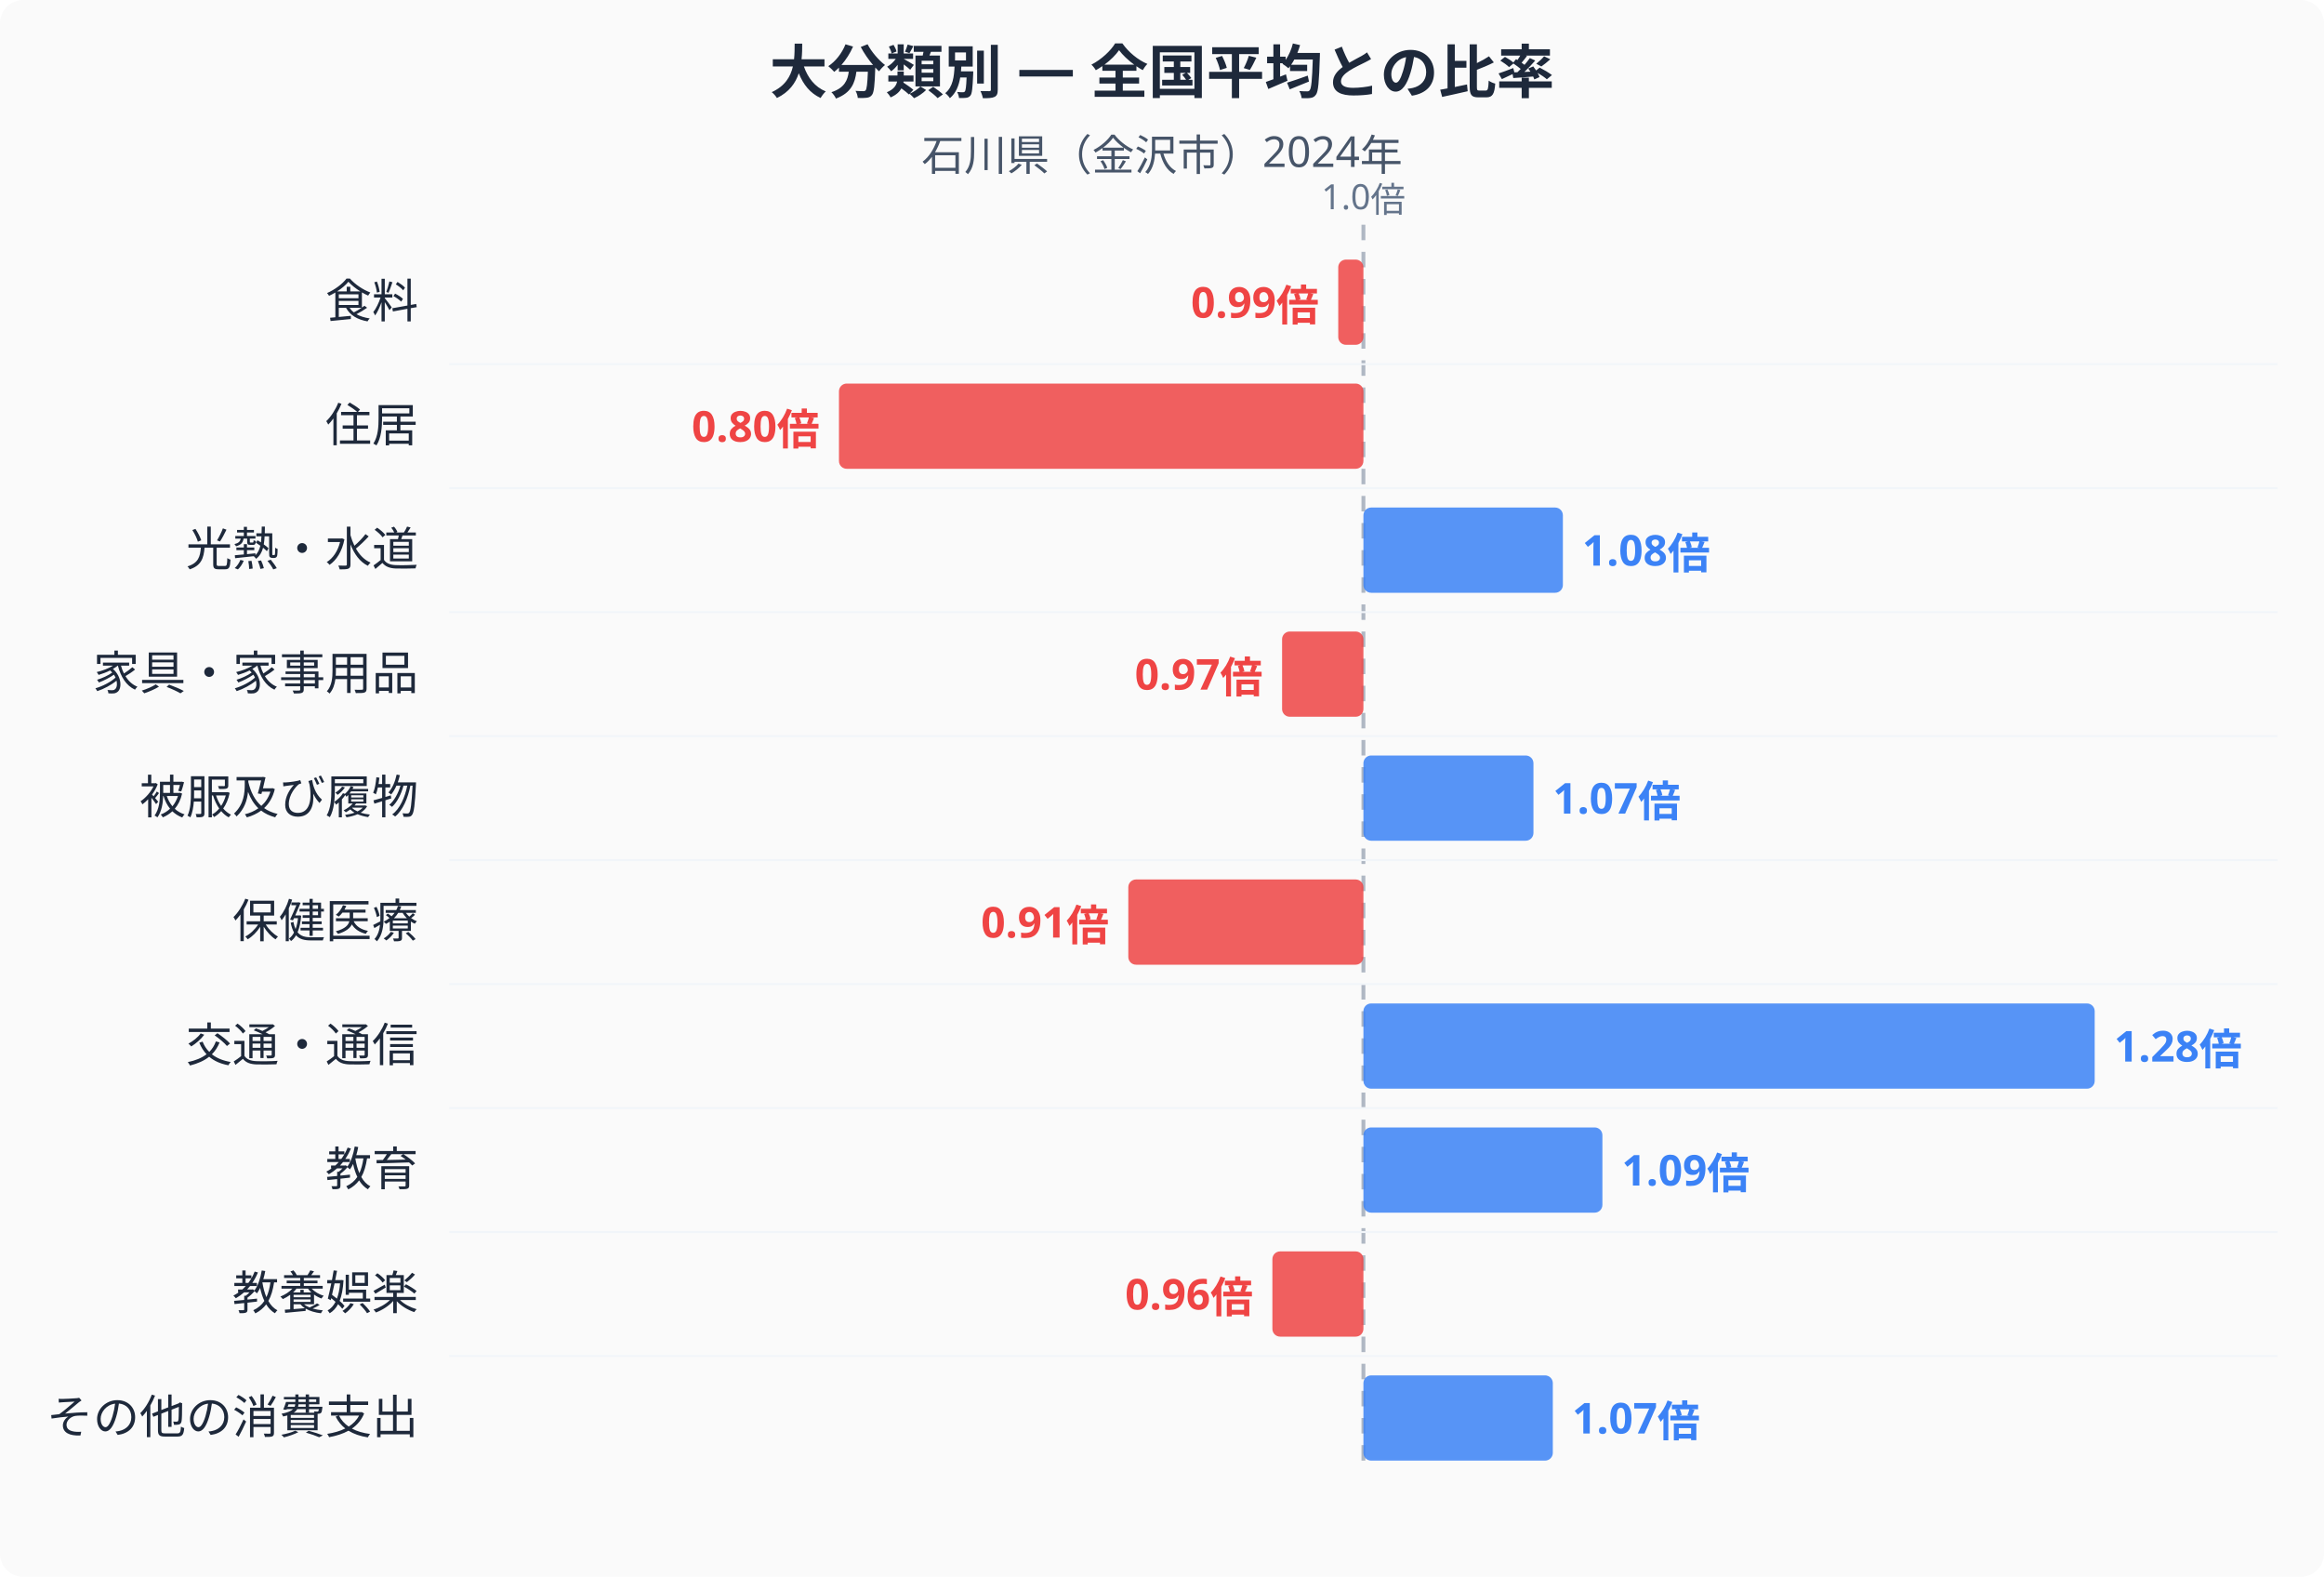
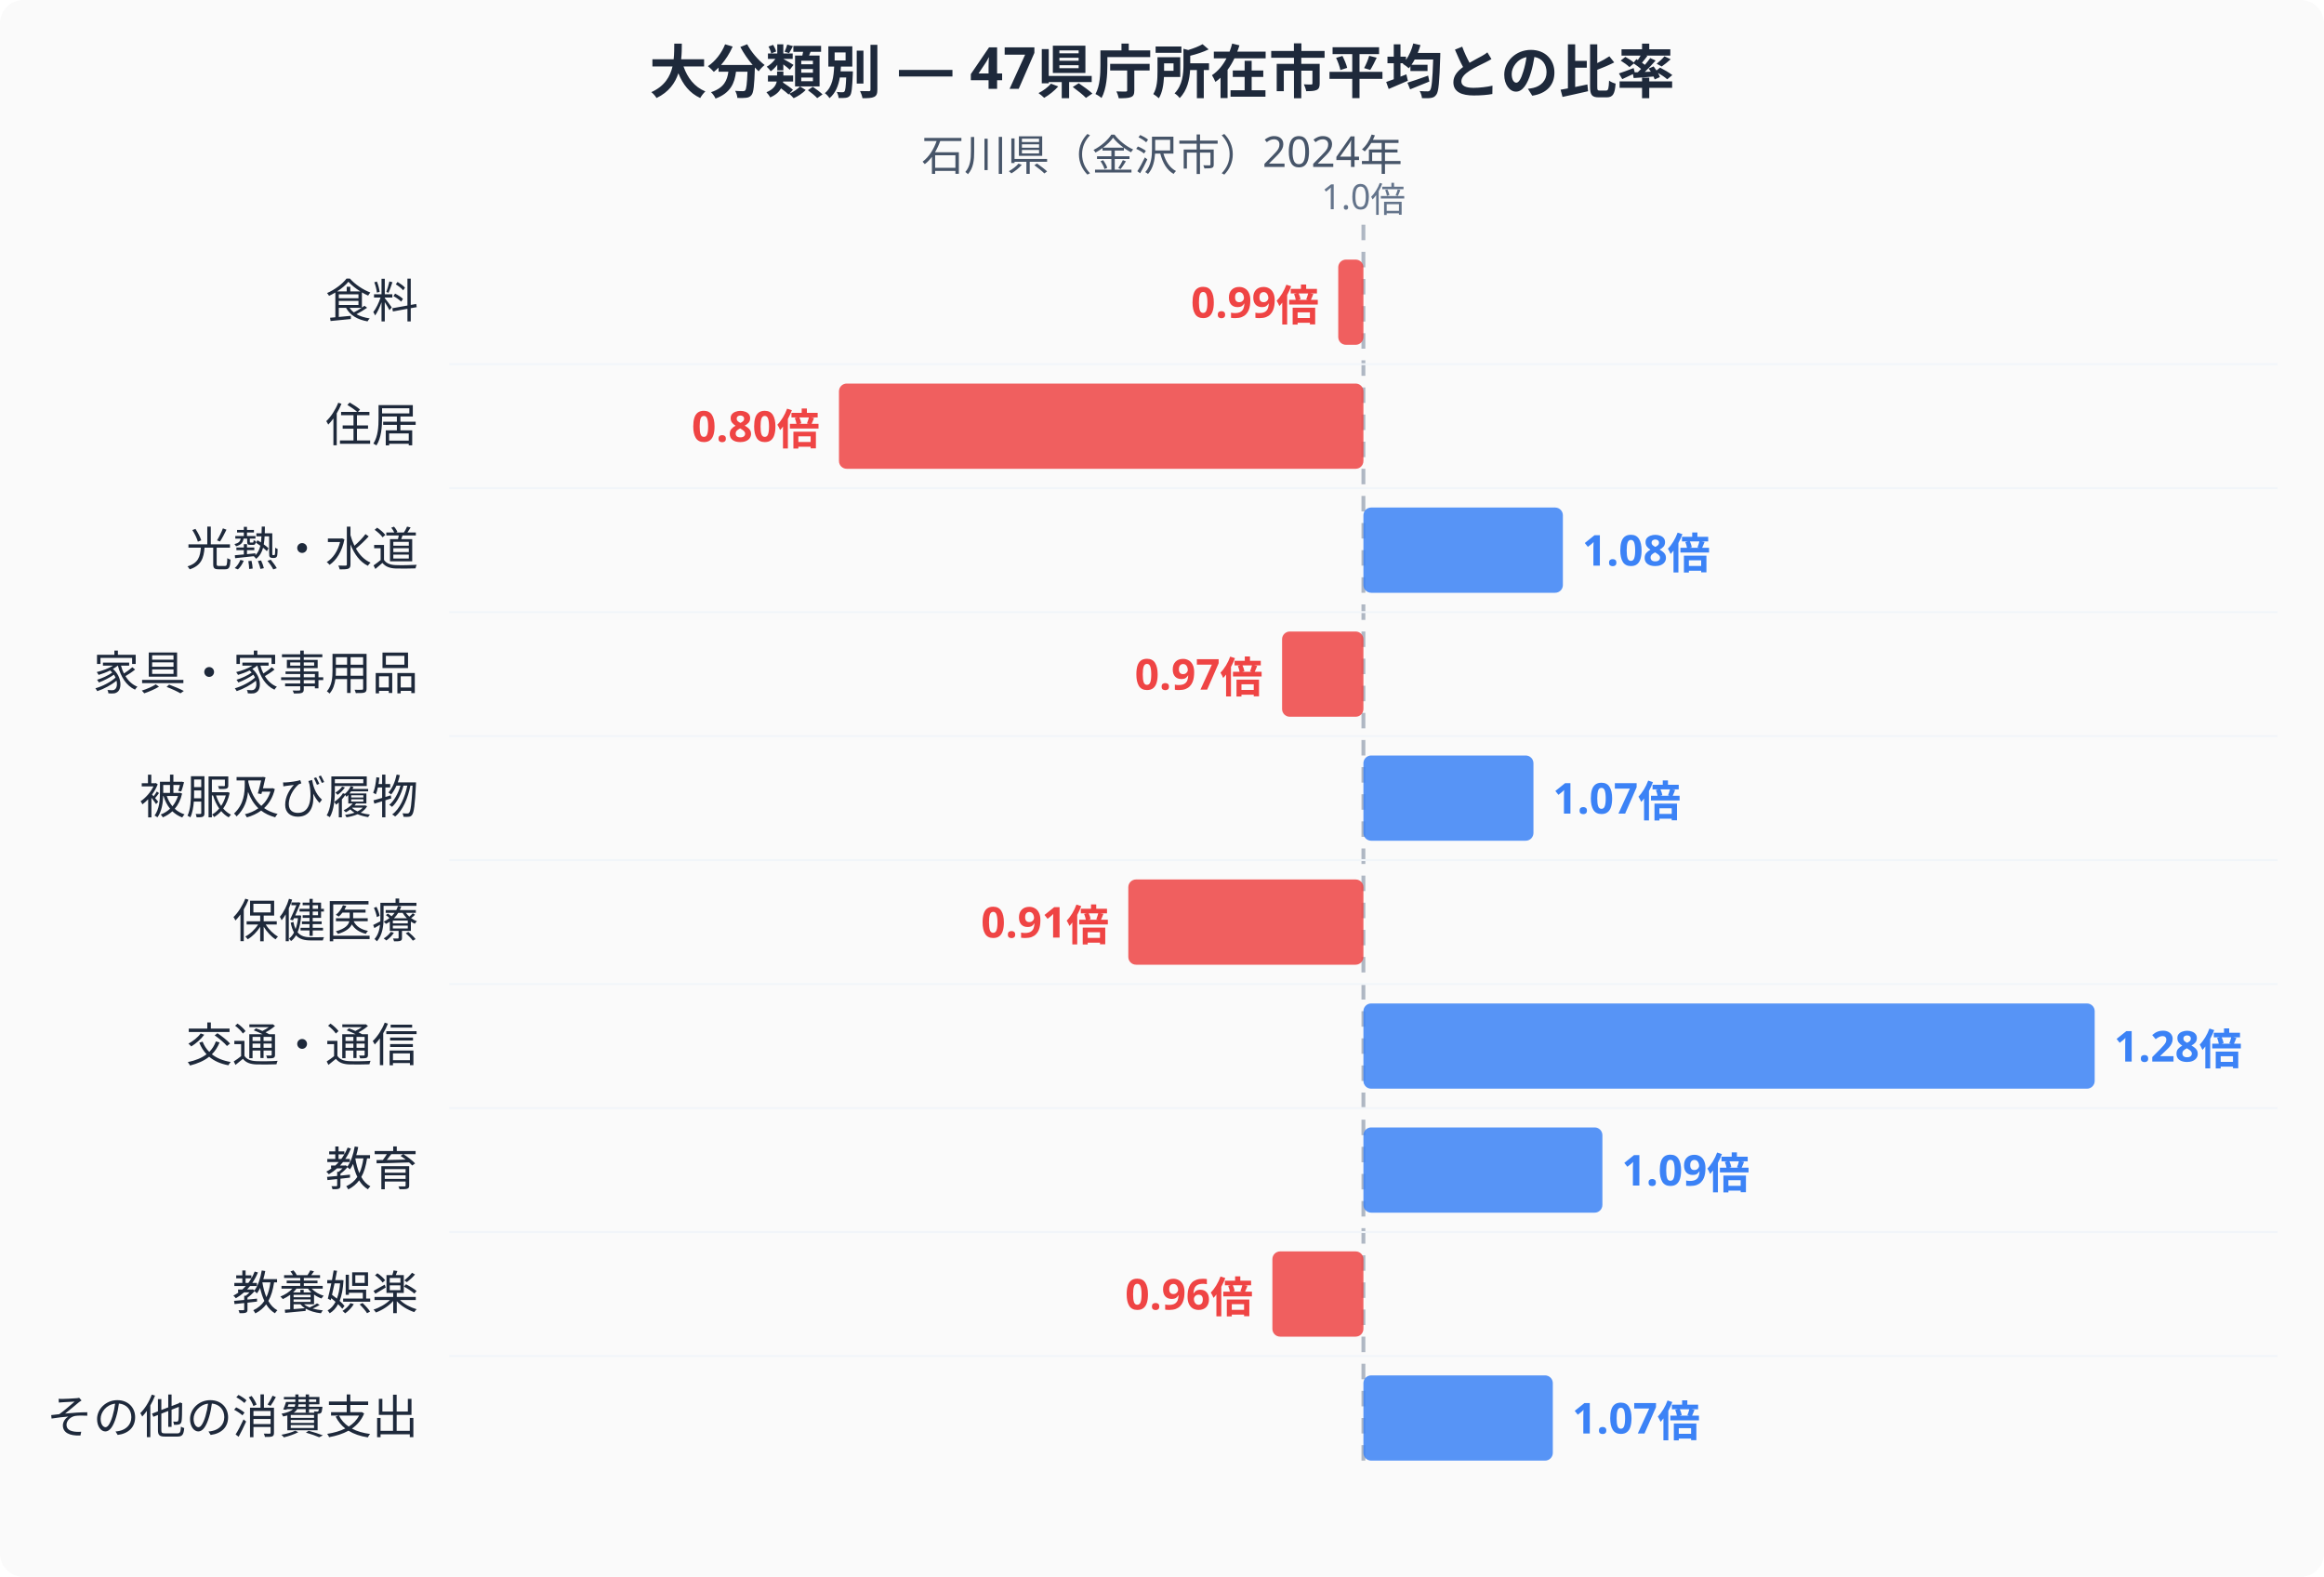
<svg xmlns="http://www.w3.org/2000/svg" viewBox="0 0 600 407" role="img" aria-label="石川県の大分類別支出比率">
  <style>text{font-family:'Hiragino Sans', 'Noto Sans JP', sans-serif}</style>
  <rect width="600" height="407" fill="#fafafa" rx="6" />
-   <text x="300" y="24" text-anchor="middle" font-size="15" font-weight="bold" fill="#1e293b">大分類別 — 全国平均との比率</text>
+   <text x="300" y="24" text-anchor="middle" font-size="15" font-weight="bold" fill="#1e293b">大分類別 — 47県庁所在市平均との比率</text>
  <text x="300" y="44" text-anchor="middle" font-size="11" fill="#475569">石川県（金沢市）2024年</text>
  <line x1="352" y1="58" x2="352" y2="378" stroke="#64748b" stroke-width="1" stroke-dasharray="4,3" opacity="0.5" />
  <text x="352" y="54" text-anchor="middle" font-size="9" fill="#64748b">1.0倍</text>
  <rect x="345.5" y="67" width="6.5" height="22" fill="#ef4444" rx="2" opacity="0.85" />
  <text x="108" y="82" text-anchor="end" font-size="12" fill="#1e293b">食料</text>
  <text x="340.5" y="82" text-anchor="end" font-size="11" font-weight="bold" fill="#ef4444">0.99倍</text>
  <line x1="116" y1="94" x2="588" y2="94" stroke="#f1f5f9" stroke-width="0.5" />
  <rect x="216.6" y="99" width="135.4" height="22" fill="#ef4444" rx="2" opacity="0.85" />
  <text x="108" y="114" text-anchor="end" font-size="12" fill="#1e293b">住居</text>
  <text x="211.6" y="114" text-anchor="end" font-size="11" font-weight="bold" fill="#ef4444">0.80倍</text>
  <line x1="116" y1="126" x2="588" y2="126" stroke="#f1f5f9" stroke-width="0.5" />
  <rect x="352" y="131" width="51.5" height="22" fill="#3b82f6" rx="2" opacity="0.85" />
  <text x="108" y="146" text-anchor="end" font-size="12" fill="#1e293b">光熱・水道</text>
  <text x="408.5" y="146" text-anchor="start" font-size="11" font-weight="bold" fill="#3b82f6">1.08倍</text>
  <line x1="116" y1="158" x2="588" y2="158" stroke="#f1f5f9" stroke-width="0.5" />
  <rect x="331" y="163" width="21" height="22" fill="#ef4444" rx="2" opacity="0.85" />
  <text x="108" y="178" text-anchor="end" font-size="12" fill="#1e293b">家具・家事用品</text>
  <text x="326" y="178" text-anchor="end" font-size="11" font-weight="bold" fill="#ef4444">0.97倍</text>
  <line x1="116" y1="190" x2="588" y2="190" stroke="#f1f5f9" stroke-width="0.5" />
  <rect x="352" y="195" width="43.9" height="22" fill="#3b82f6" rx="2" opacity="0.85" />
  <text x="108" y="210" text-anchor="end" font-size="12" fill="#1e293b">被服及び履物</text>
  <text x="400.9" y="210" text-anchor="start" font-size="11" font-weight="bold" fill="#3b82f6">1.07倍</text>
  <line x1="116" y1="222" x2="588" y2="222" stroke="#f1f5f9" stroke-width="0.5" />
  <rect x="291.3" y="227" width="60.7" height="22" fill="#ef4444" rx="2" opacity="0.85" />
  <text x="108" y="242" text-anchor="end" font-size="12" fill="#1e293b">保健医療</text>
  <text x="286.3" y="242" text-anchor="end" font-size="11" font-weight="bold" fill="#ef4444">0.91倍</text>
  <line x1="116" y1="254" x2="588" y2="254" stroke="#f1f5f9" stroke-width="0.5" />
  <rect x="352" y="259" width="188.8" height="22" fill="#3b82f6" rx="2" opacity="0.85" />
  <text x="108" y="274" text-anchor="end" font-size="12" fill="#1e293b">交通・通信</text>
  <text x="545.8" y="274" text-anchor="start" font-size="11" font-weight="bold" fill="#3b82f6">1.28倍</text>
  <line x1="116" y1="286" x2="588" y2="286" stroke="#f1f5f9" stroke-width="0.5" />
  <rect x="352" y="291" width="61.7" height="22" fill="#3b82f6" rx="2" opacity="0.85" />
  <text x="108" y="306" text-anchor="end" font-size="12" fill="#1e293b">教育</text>
  <text x="418.7" y="306" text-anchor="start" font-size="11" font-weight="bold" fill="#3b82f6">1.09倍</text>
  <line x1="116" y1="318" x2="588" y2="318" stroke="#f1f5f9" stroke-width="0.5" />
  <rect x="328.5" y="323" width="23.5" height="22" fill="#ef4444" rx="2" opacity="0.85" />
  <text x="108" y="338" text-anchor="end" font-size="12" fill="#1e293b">教養娯楽</text>
  <text x="323.5" y="338" text-anchor="end" font-size="11" font-weight="bold" fill="#ef4444">0.96倍</text>
  <line x1="116" y1="350" x2="588" y2="350" stroke="#f1f5f9" stroke-width="0.5" />
  <rect x="352" y="355" width="48.9" height="22" fill="#3b82f6" rx="2" opacity="0.85" />
  <text x="108" y="370" text-anchor="end" font-size="12" fill="#1e293b">その他の消費支出</text>
  <text x="405.9" y="370" text-anchor="start" font-size="11" font-weight="bold" fill="#3b82f6">1.07倍</text>
</svg>
